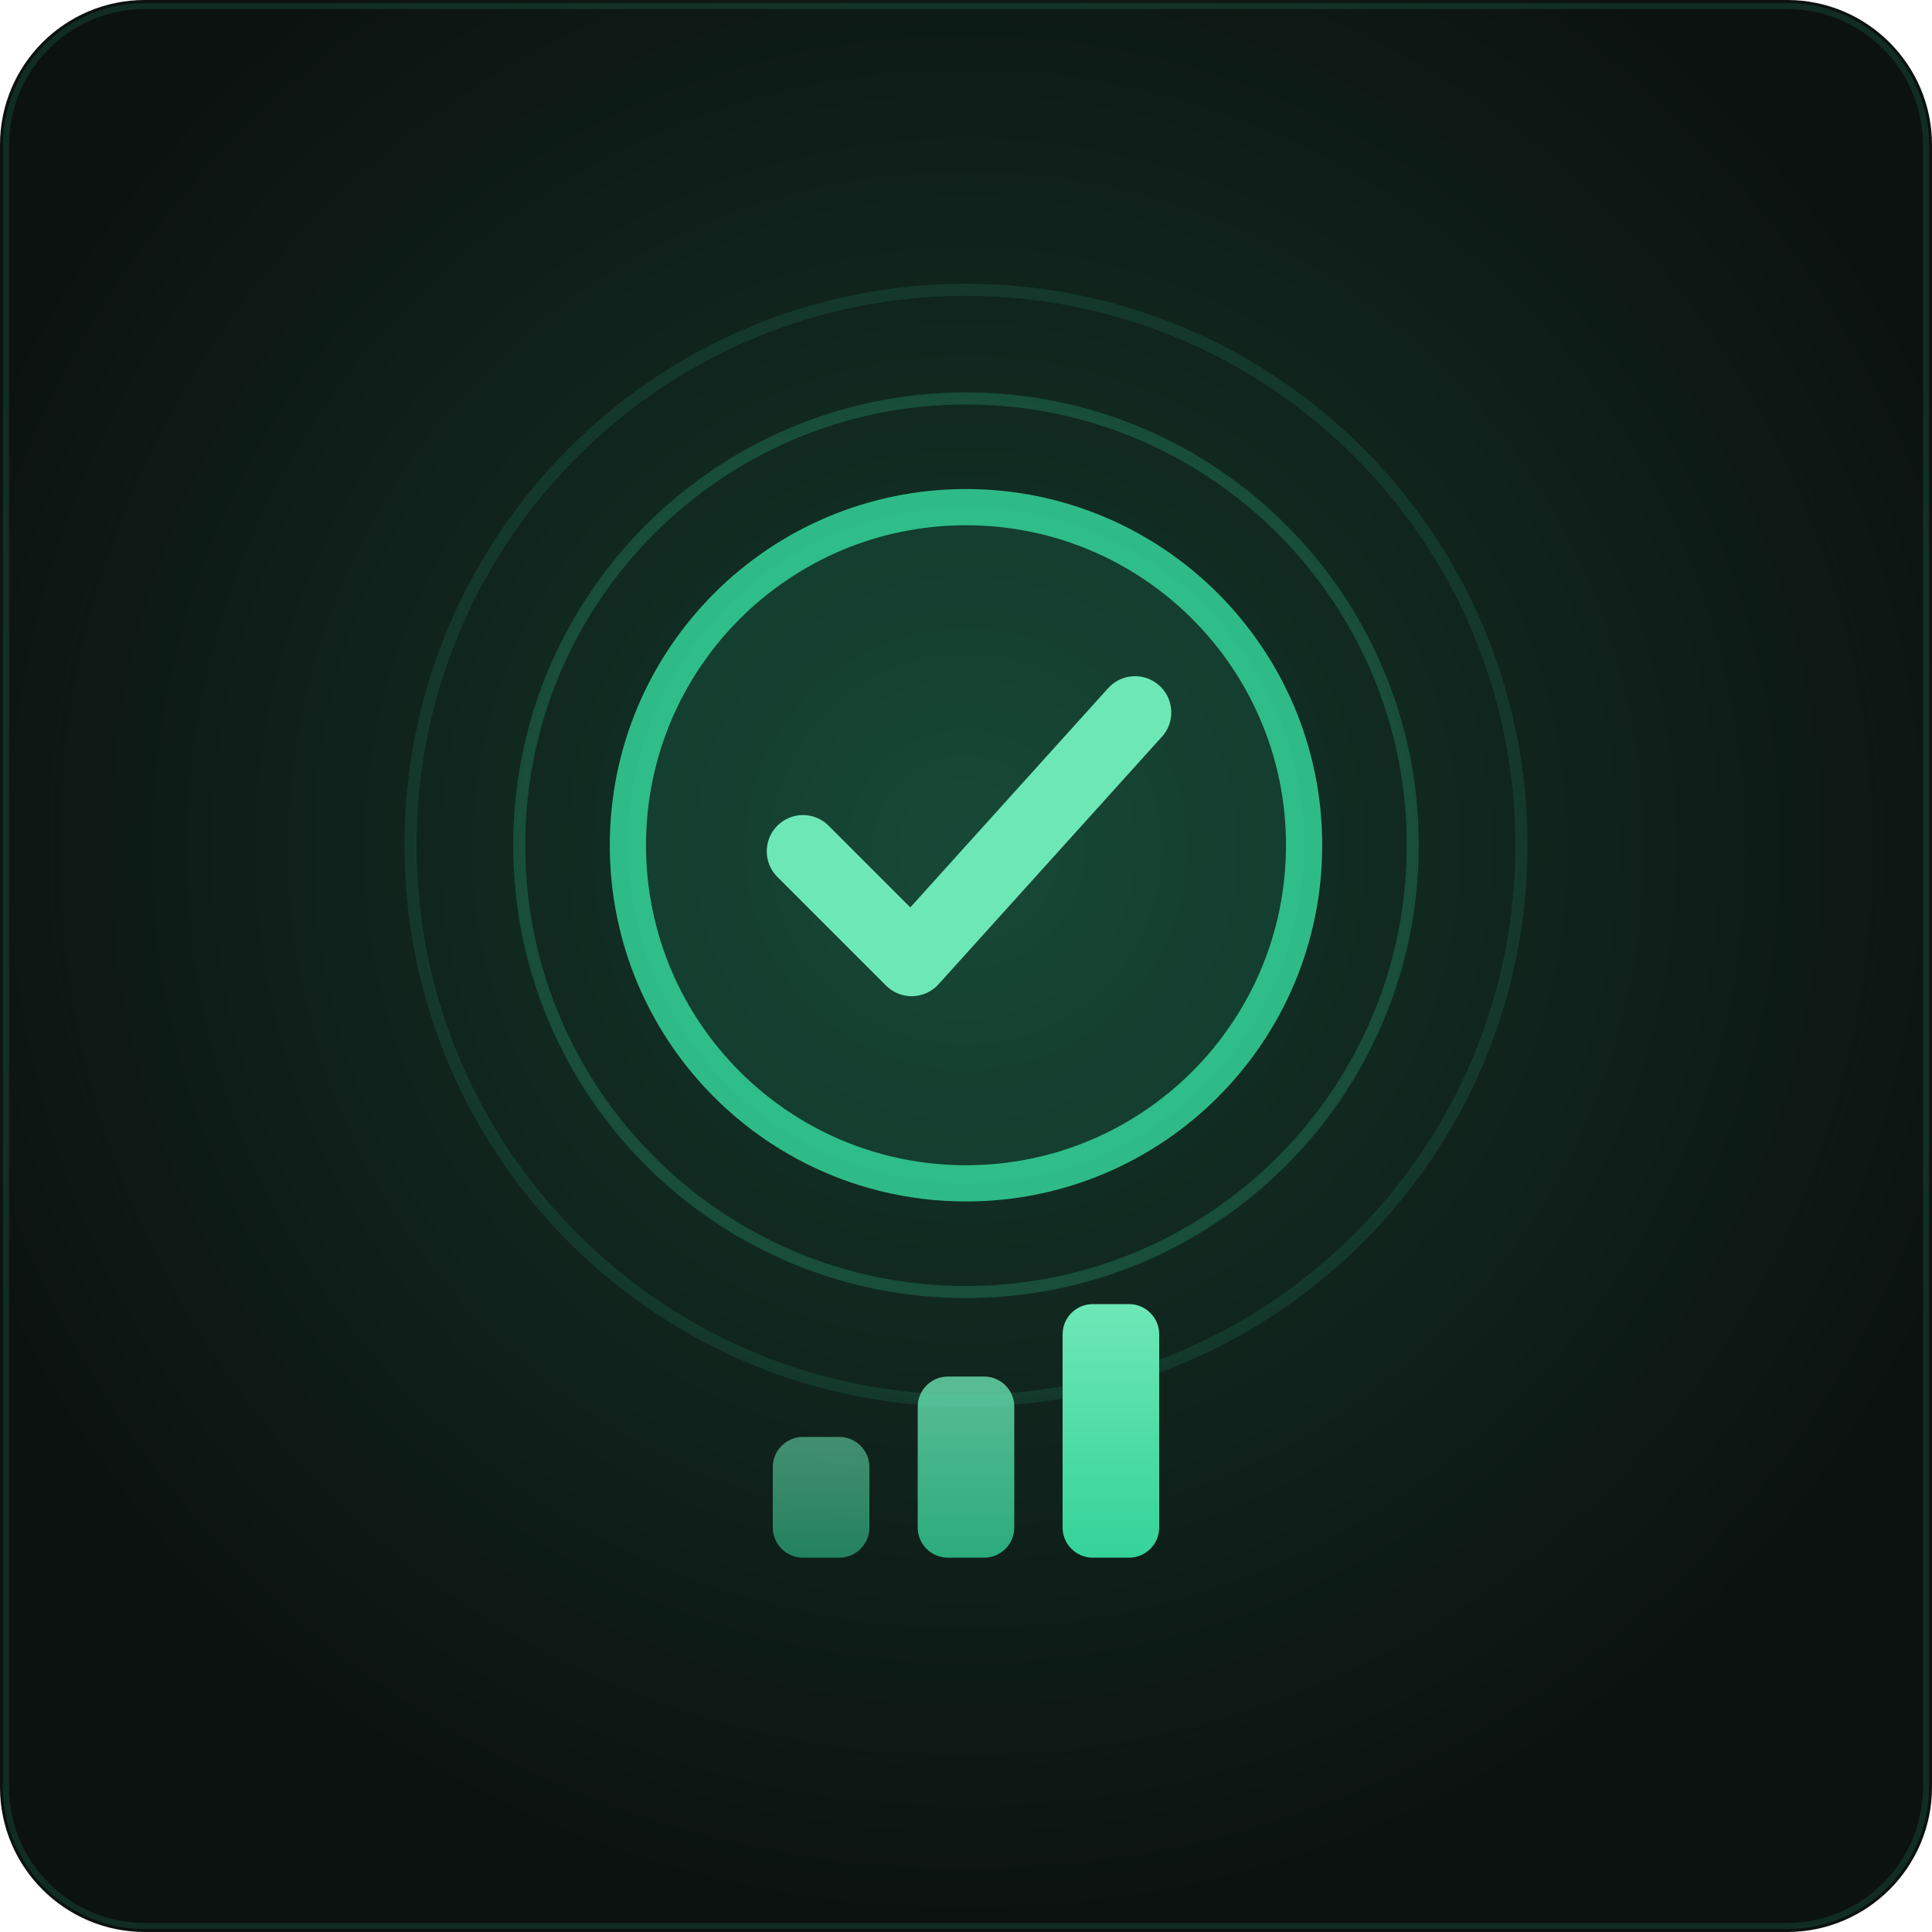
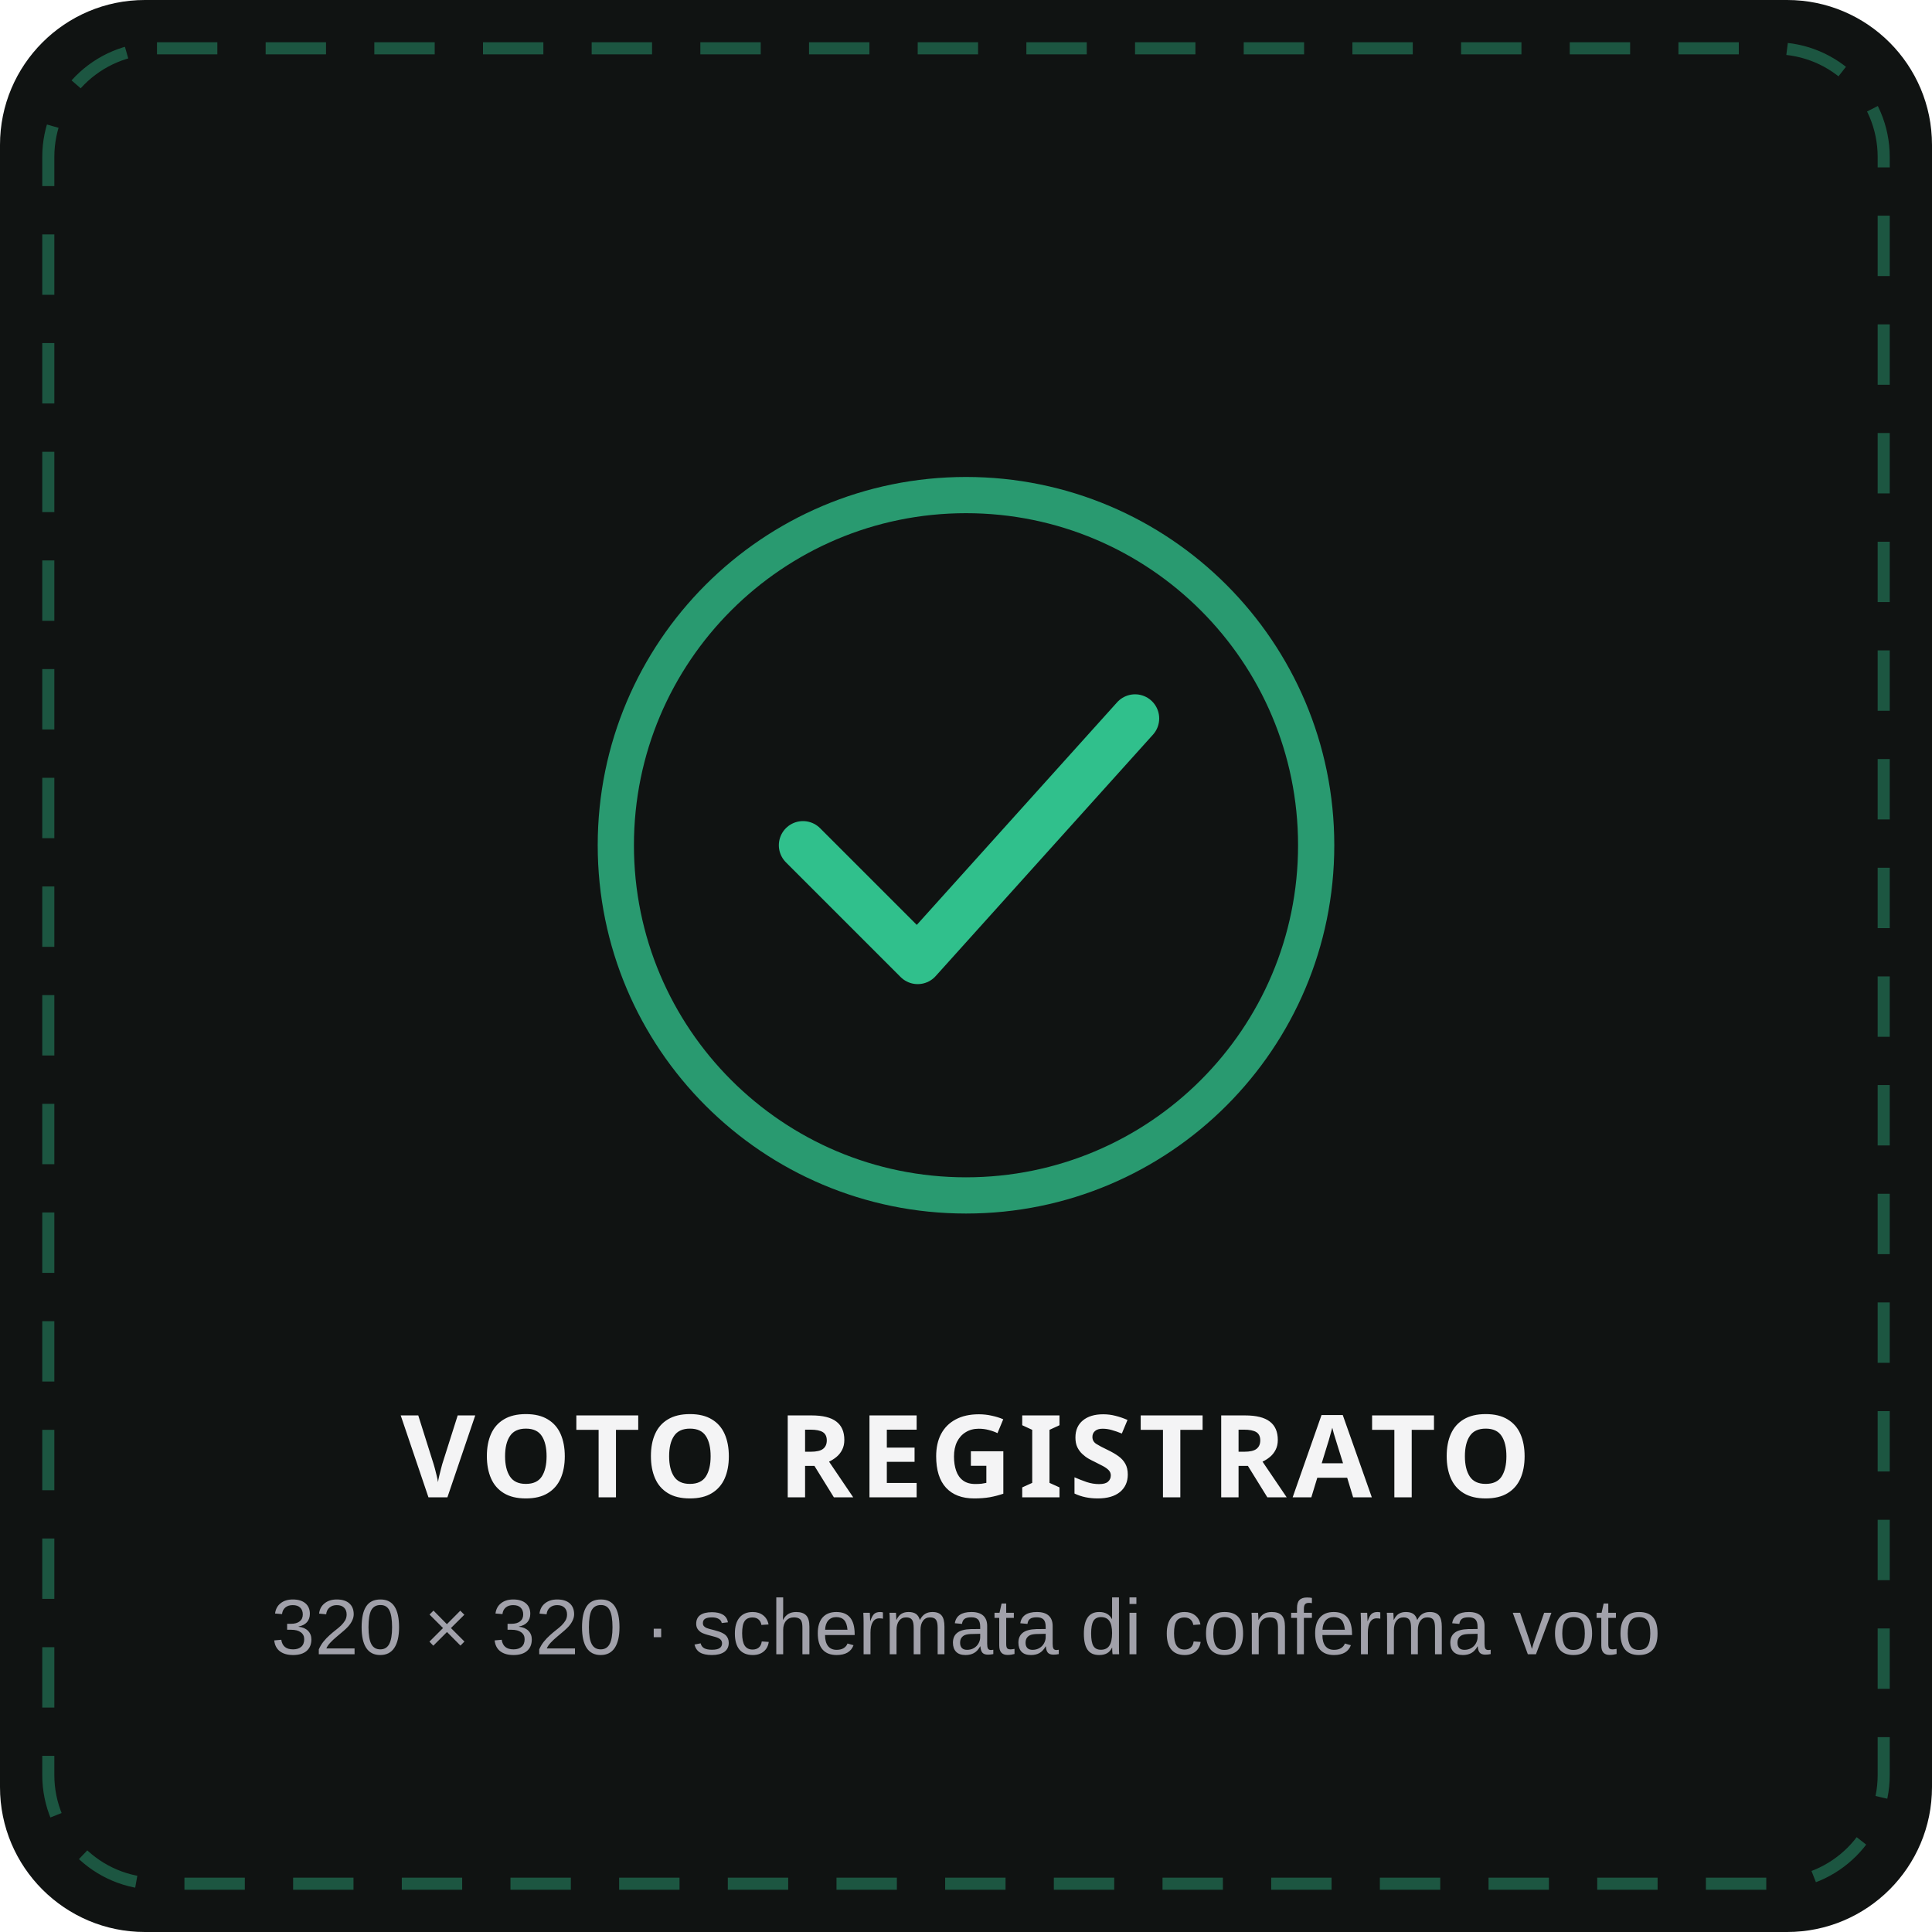
- <svg xmlns="http://www.w3.org/2000/svg" width="320" height="320" viewBox="0 0 320 320" role="img" aria-label="Voto registrato">
-   <defs>
-     <radialGradient id="vcglow" cx="0.5" cy="0.44" r="0.55">
-       <stop offset="0" stop-color="#34d399" stop-opacity="0.20" />
-       <stop offset="1" stop-color="#34d399" stop-opacity="0" />
-     </radialGradient>
-     <linearGradient id="vcbar" x1="0" y1="1" x2="0" y2="0">
-       <stop offset="0" stop-color="#34d399" />
-       <stop offset="1" stop-color="#6ee7b7" />
-     </linearGradient>
-   </defs>
-   <rect width="320" height="320" rx="24" fill="#0c1210" />
-   <rect width="320" height="320" rx="24" fill="url(#vcglow)" />
-   <rect x="1" y="1" width="318" height="318" rx="23" fill="none" stroke="#34d399" stroke-opacity="0.14" />
-   <circle cx="160" cy="140" r="92" fill="none" stroke="#34d399" stroke-opacity="0.12" stroke-width="2" />
-   <circle cx="160" cy="140" r="74" fill="none" stroke="#34d399" stroke-opacity="0.22" stroke-width="2" />
-   <circle cx="160" cy="140" r="56" fill="#34d399" fill-opacity="0.10" stroke="#34d399" stroke-opacity="0.85" stroke-width="6" />
-   <path d="M133 141 l18 18 37 -41" fill="none" stroke="#6ee7b7" stroke-width="12" stroke-linecap="round" stroke-linejoin="round" />
-   <g>
-     <rect x="128" y="238" width="16" height="20" rx="5" fill="url(#vcbar)" opacity="0.55" />
-     <rect x="152" y="228" width="16" height="30" rx="5" fill="url(#vcbar)" opacity="0.78" />
-     <rect x="176" y="216" width="16" height="42" rx="5" fill="url(#vcbar)" />
-   </g>
+ <svg xmlns="http://www.w3.org/2000/svg" width="320" height="320" viewBox="0 0 320 320" role="img" aria-label="Illustrazione voto registrato — segnaposto">
+   <rect width="320" height="320" rx="24" fill="#101312" />
+   <rect x="8" y="8" width="304" height="304" rx="18" fill="none" stroke="#34d399" stroke-opacity="0.35" stroke-width="2" stroke-dasharray="10 8" />
+   <circle cx="160" cy="140" r="58" fill="none" stroke="#34d399" stroke-opacity="0.7" stroke-width="6" />
+   <path d="M133 140l19 19 36-40" fill="none" stroke="#34d399" stroke-opacity="0.9" stroke-width="8" stroke-linecap="round" stroke-linejoin="round" />
+   <text x="160" y="248" text-anchor="middle" font-family="'Space Grotesk','Segoe UI',sans-serif" font-size="19" font-weight="700" fill="#f4f4f5" letter-spacing="1">VOTO REGISTRATO</text>
+   <text x="160" y="274" text-anchor="middle" font-family="'Segoe UI',Arial,sans-serif" font-size="13" fill="#a1a1aa">320 × 320 · schermata di conferma voto</text>
</svg>
